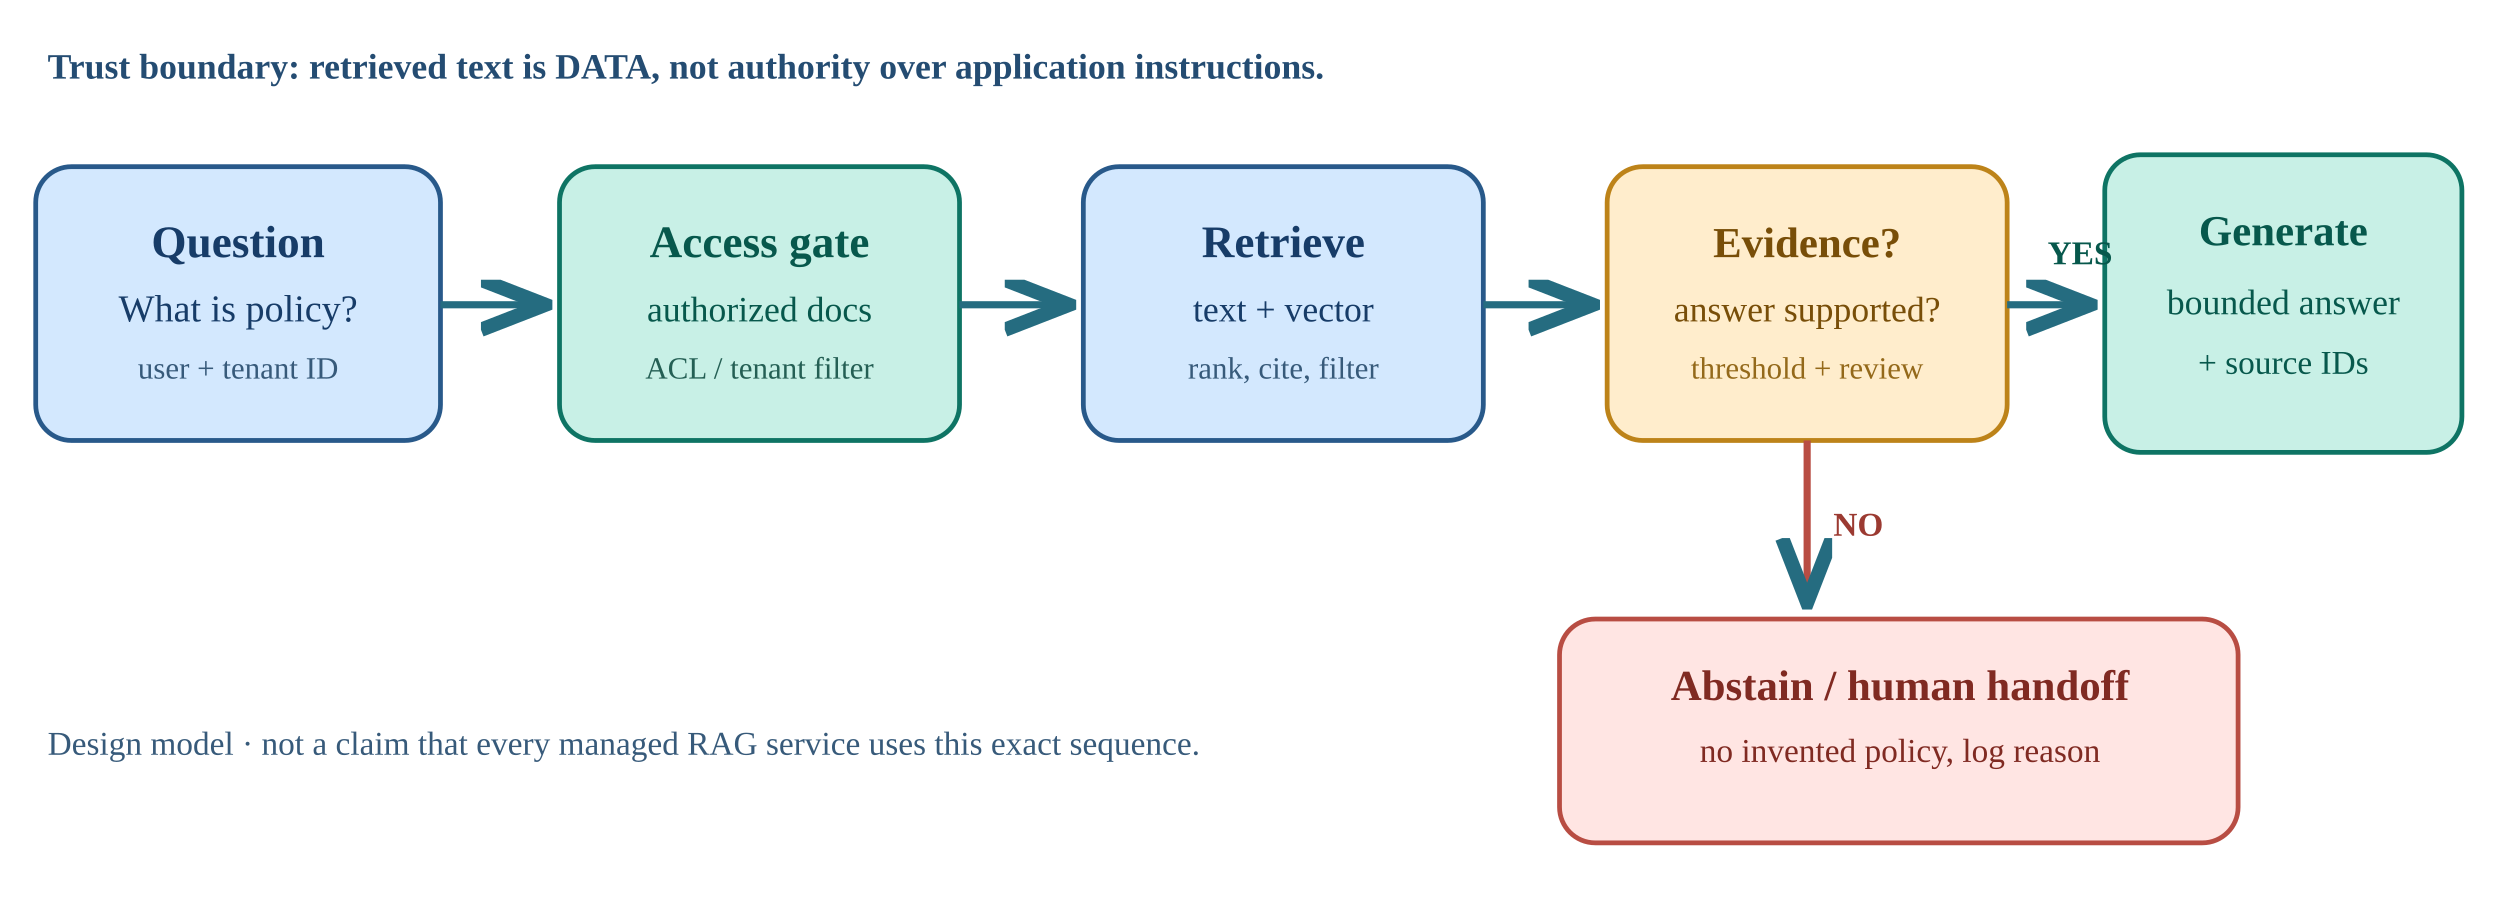
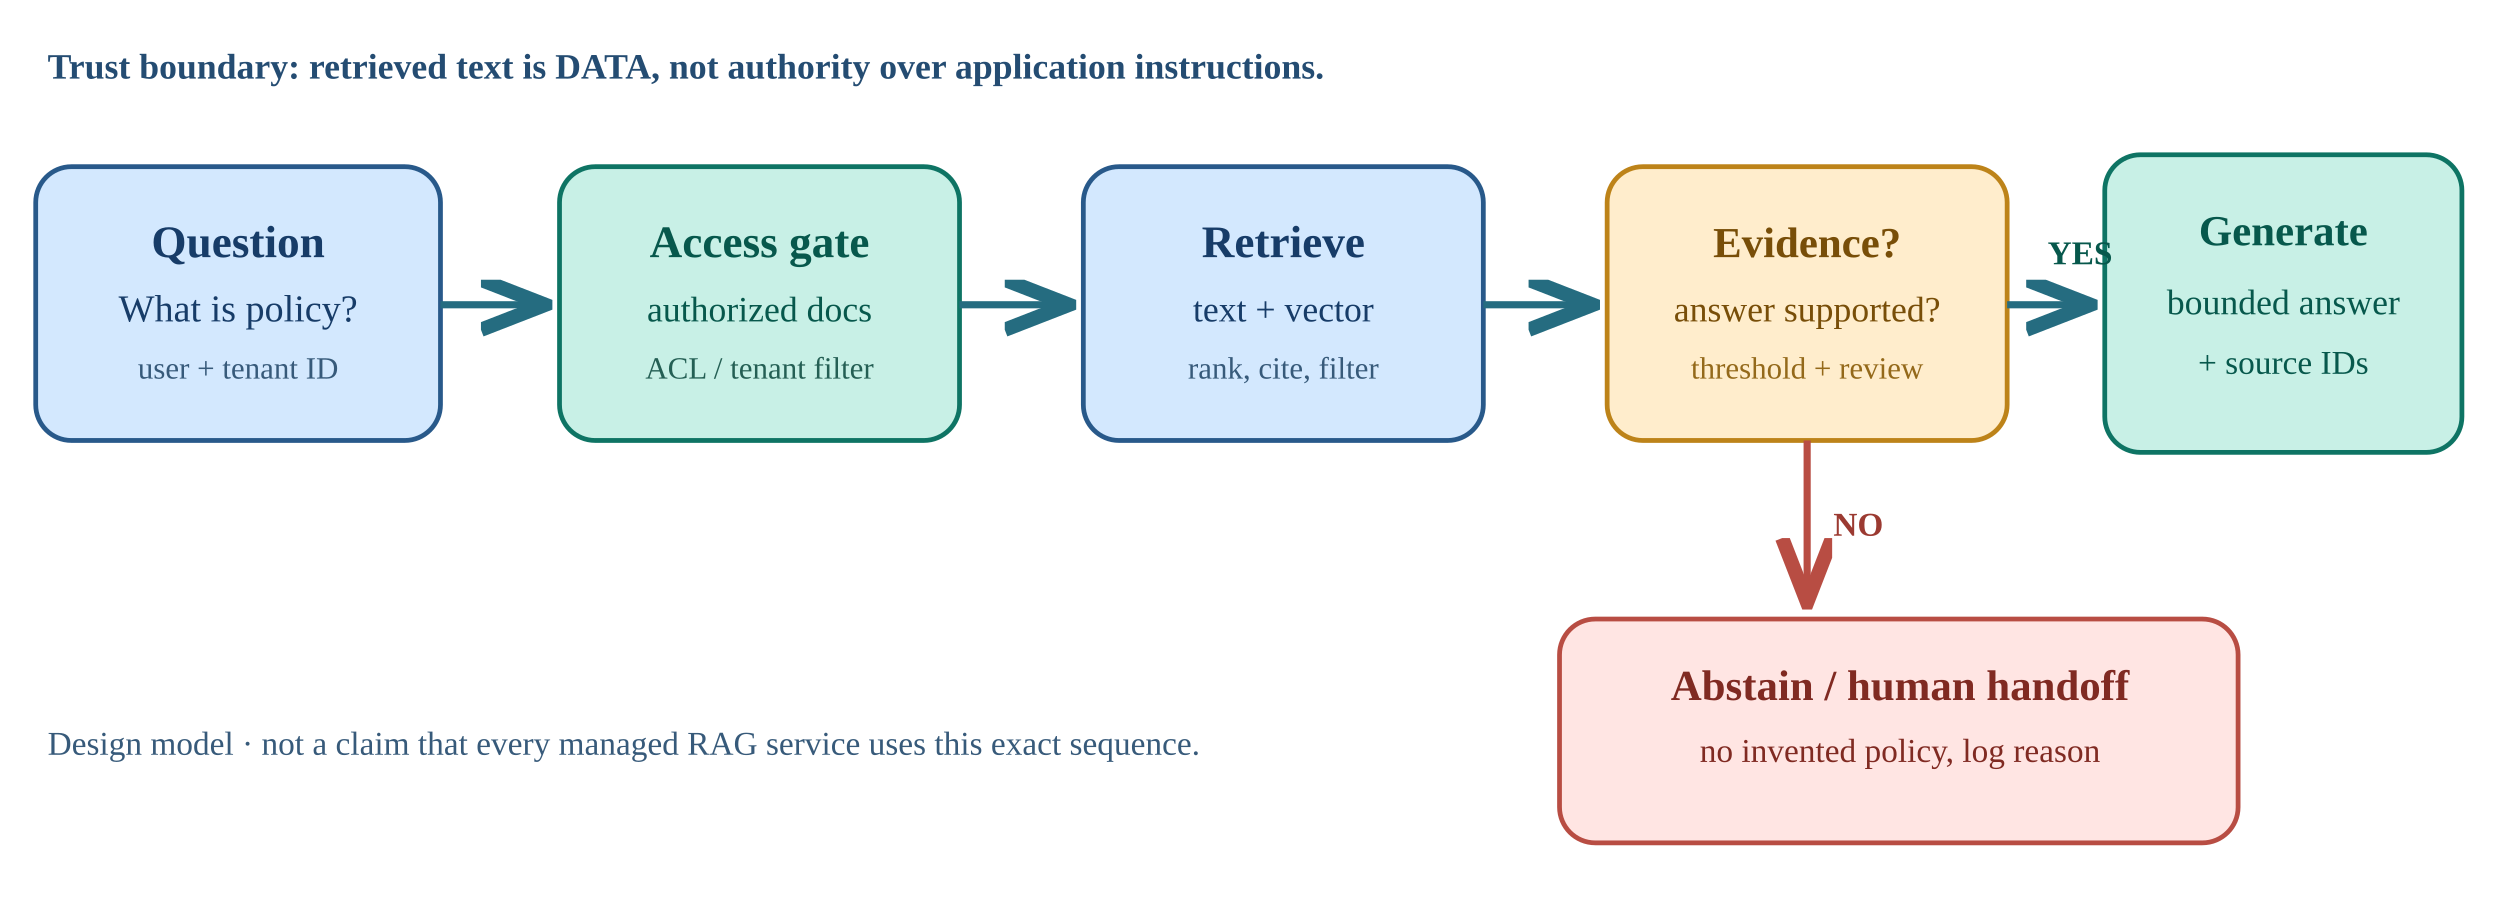
<svg xmlns="http://www.w3.org/2000/svg" viewBox="0 0 1050 380" role="img" aria-labelledby="pipeline-title pipeline-desc">
  <defs>
    <marker id="arrow-one" markerWidth="10" markerHeight="10" refX="9" refY="3.5" orient="auto">
      <path d="M0 0L9 3.5L0 7" fill="none" stroke="#256c80" stroke-width="2" />
+     </marker>
+     <marker id="arrow-abstain" markerWidth="10" markerHeight="10" refX="9" refY="3.5" orient="auto">
+       <path d="M0 0L9 3.5L0 7" fill="none" stroke="#b84d43" stroke-width="2" />
    </marker>
  </defs>
  <rect x="15" y="70" width="170" height="115" rx="15" fill="#d3e8fe" stroke="#28598a" stroke-width="2" />
  <text x="100" y="108" font-size="19" font-weight="750" text-anchor="middle" fill="#173c68">Question</text>
  <text x="100" y="135" font-size="16" text-anchor="middle" fill="#173c68">What is policy?</text>
  <text x="100" y="159" font-size="13" text-anchor="middle" fill="#375a7a">user + tenant ID</text>
  <rect x="235" y="70" width="168" height="115" rx="15" fill="#c8f0e6" stroke="#0e7464" stroke-width="2" />
  <text x="319" y="108" font-size="19" font-weight="750" text-anchor="middle" fill="#07584c">Access gate</text>
  <text x="319" y="135" font-size="15" text-anchor="middle" fill="#07584c">authorized docs</text>
  <text x="319" y="159" font-size="13" text-anchor="middle" fill="#245f54">ACL / tenant filter</text>
  <rect x="455" y="70" width="168" height="115" rx="15" fill="#d3e8fe" stroke="#28598a" stroke-width="2" />
  <text x="539" y="108" font-size="19" font-weight="750" text-anchor="middle" fill="#173c68">Retrieve</text>
  <text x="539" y="135" font-size="15" text-anchor="middle" fill="#173c68">text + vector</text>
  <text x="539" y="159" font-size="13" text-anchor="middle" fill="#375a7a">rank, cite, filter</text>
  <rect x="675" y="70" width="168" height="115" rx="15" fill="#ffedcc" stroke="#bd8319" stroke-width="2" />
  <text x="759" y="108" font-size="18" font-weight="750" text-anchor="middle" fill="#784e08">Evidence?</text>
  <text x="759" y="135" font-size="15" text-anchor="middle" fill="#784e08">answer supported?</text>
  <text x="759" y="159" font-size="13" text-anchor="middle" fill="#94691a">threshold + review</text>
  <rect x="884" y="65" width="150" height="125" rx="15" fill="#c8f0e6" stroke="#0e7464" stroke-width="2" />
  <text x="959" y="103" font-size="18" font-weight="750" text-anchor="middle" fill="#07584c">Generate</text>
  <text x="959" y="132" font-size="15" text-anchor="middle" fill="#07584c">bounded answer</text>
  <text x="959" y="157" font-size="14" text-anchor="middle" fill="#07584c">+ source IDs</text>
  <g stroke="#256c80" stroke-width="3" marker-end="url(#arrow-one)">
    <path d="M185 128H229" />
    <path d="M403 128H449" />
    <path d="M623 128H669" />
    <path d="M843 128H878" />
  </g>
  <text x="860" y="111" fill="#07584c" font-size="14" font-weight="700">YES</text>
  <rect x="655" y="260" width="285" height="94" rx="15" fill="#ffe5e3" stroke="#b84d43" stroke-width="2" />
  <text x="798" y="294" font-size="18" font-weight="750" text-anchor="middle" fill="#802a22">Abstain / human handoff</text>
  <text x="798" y="320" font-size="14" text-anchor="middle" fill="#802a22">no invented policy, log reason</text>
-   <path d="M759 185V253" stroke="#b84d43" stroke-width="3" marker-end="url(#arrow-one)" />
+   <path d="M759 185V253" stroke="#b84d43" stroke-width="3" marker-end="url(#arrow-abstain)" />
  <text x="770" y="225" font-size="14" fill="#9b3a31" font-weight="700">NO</text>
  <text x="20" y="33" font-size="15" font-weight="750" fill="#244c72">Trust boundary: retrieved text is DATA, not authority over application instructions.</text>
  <text x="20" y="317" font-size="14" fill="#375a7a">Design model · not a claim that every managed RAG service uses this exact sequence.</text>
</svg>
